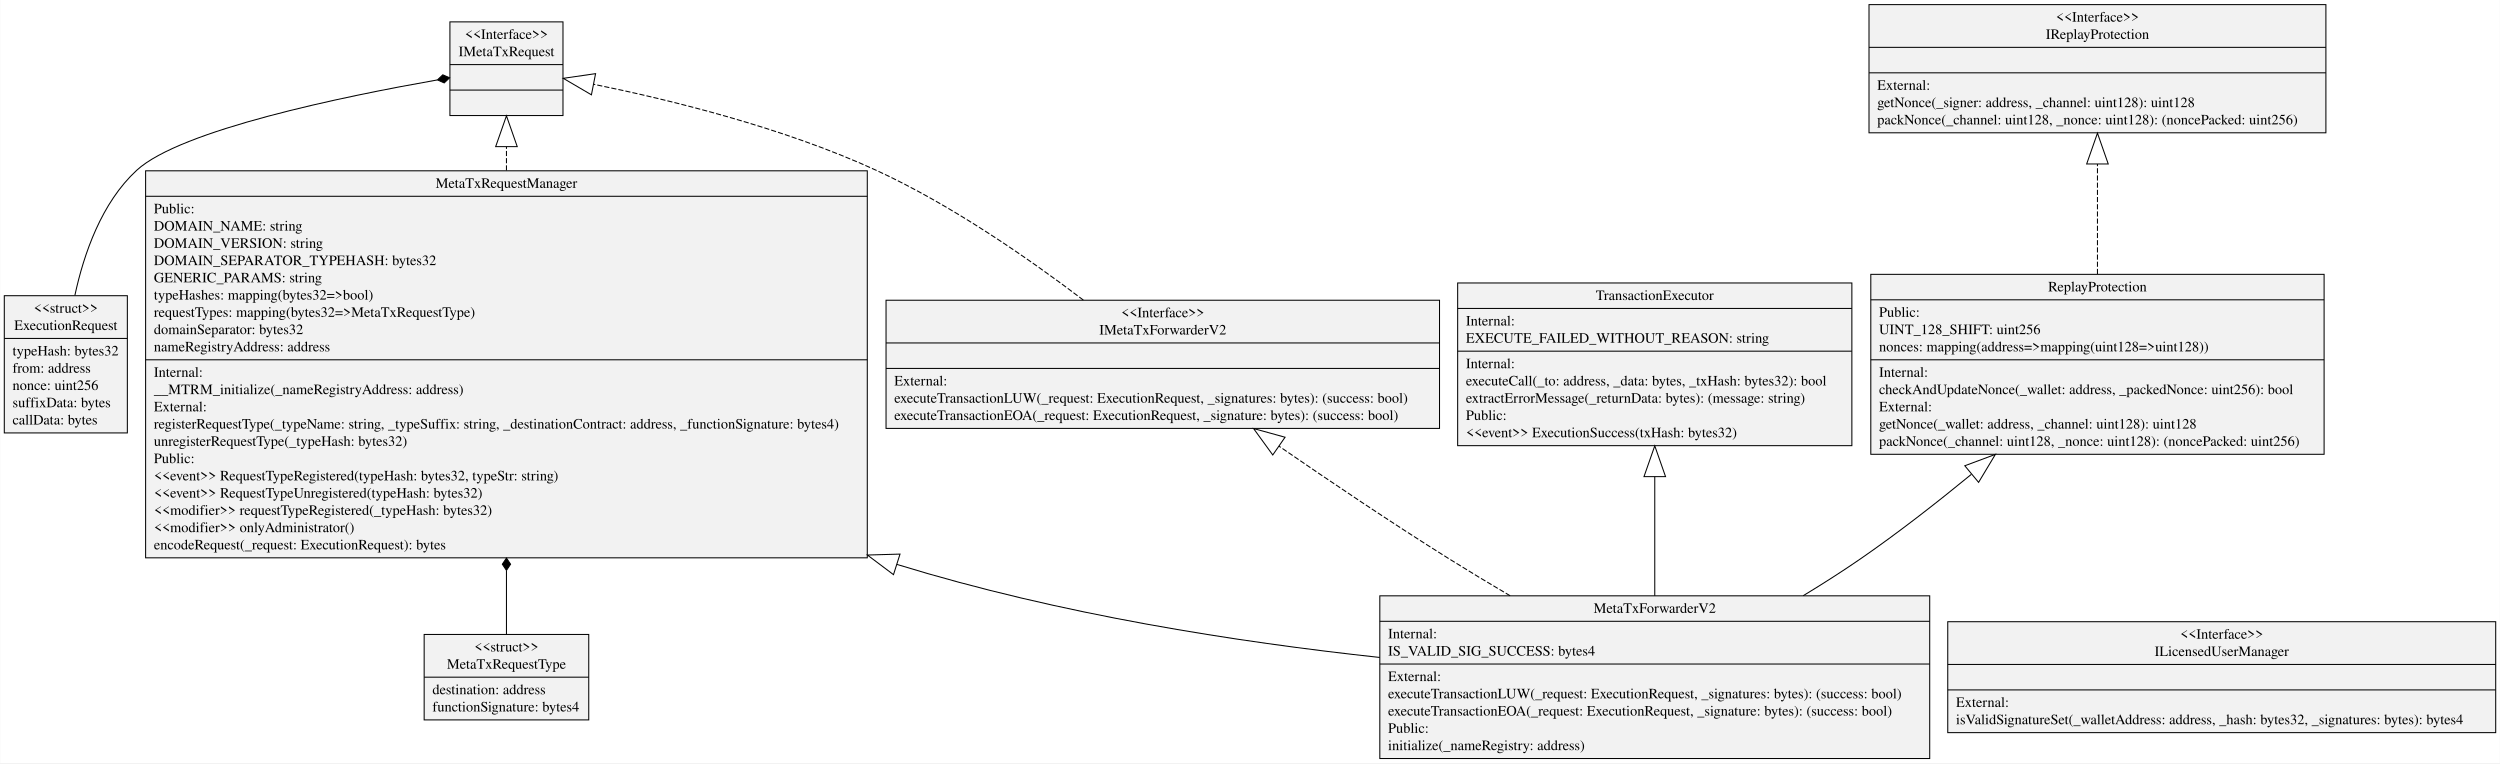
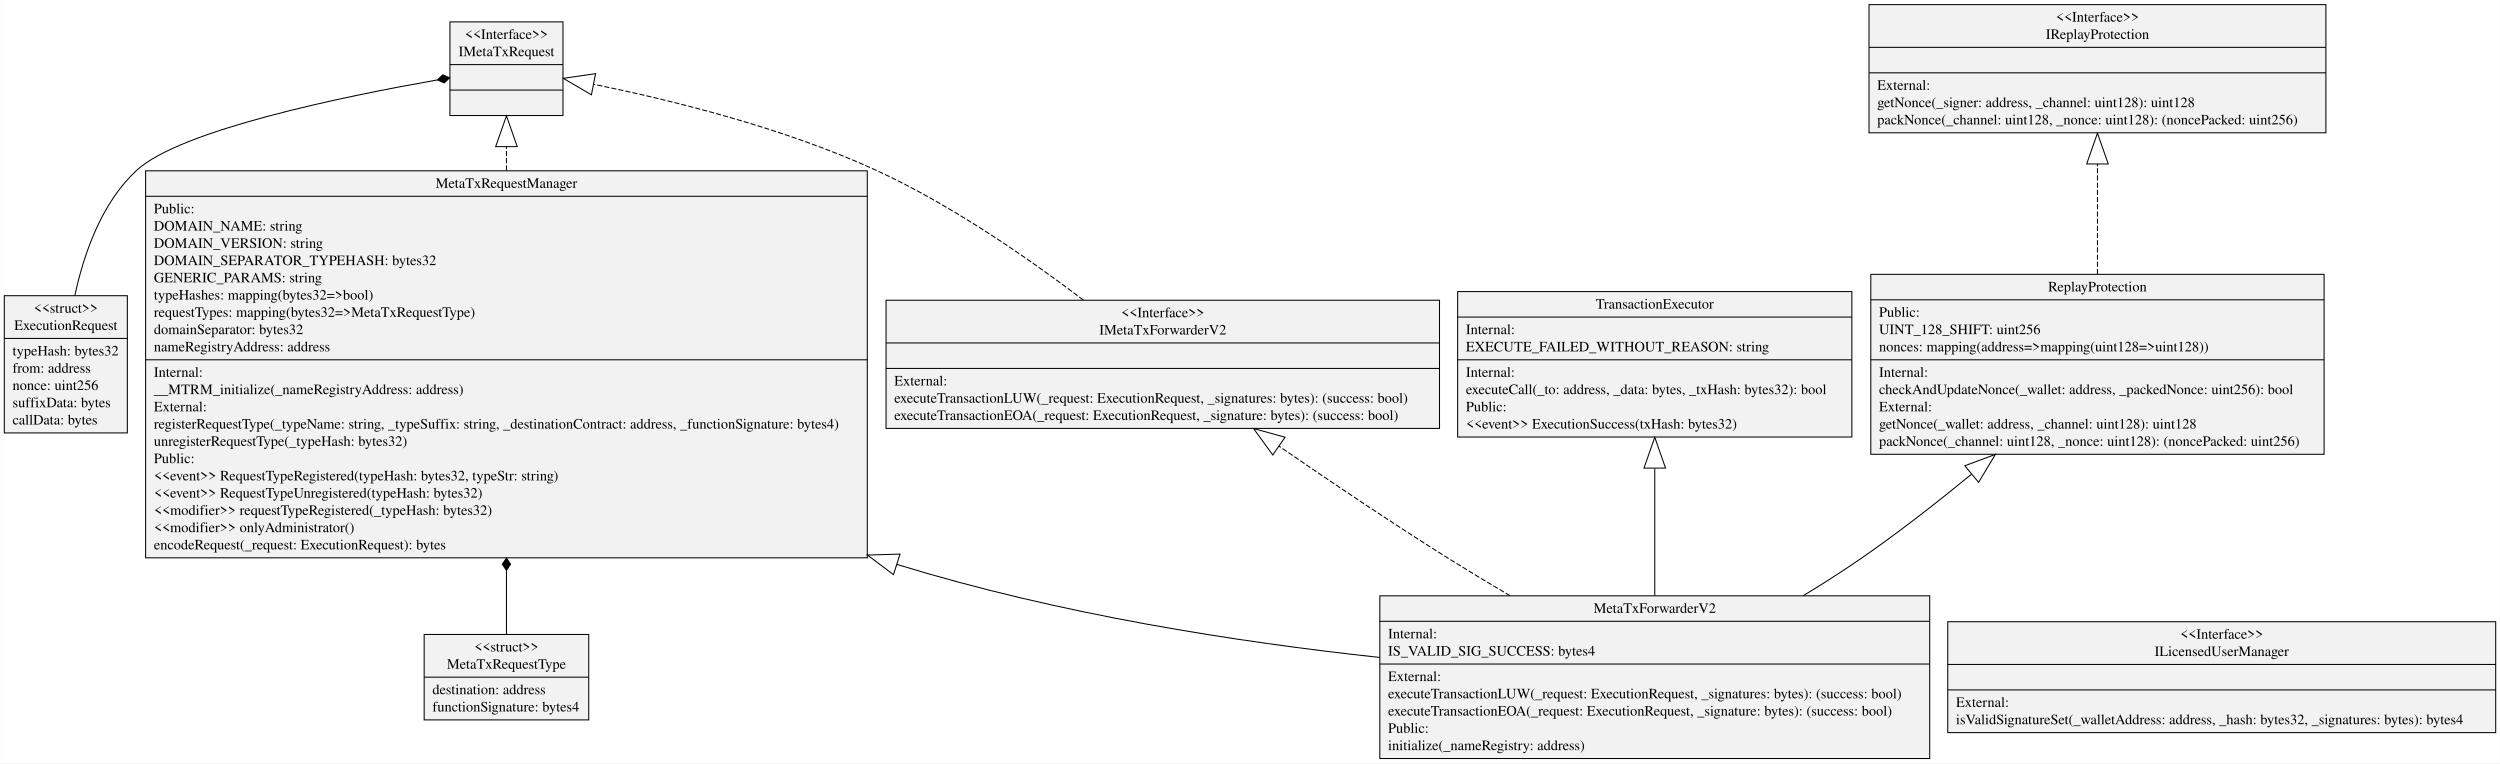
<svg xmlns="http://www.w3.org/2000/svg" width="2434pt" height="743pt" viewBox="0.00 0.00 2433.65 743.00">
  <g id="graph0" class="graph" transform="scale(1 1) rotate(0) translate(4 739)">
    <polygon fill="#ffffff" stroke="transparent" points="-4,4 -4,-739 2429.65,-739 2429.65,4 -4,4" />
    <g id="node1" class="node">
      <polygon fill="#f2f2f2" stroke="#000000" points="858.467,-321.9 858.467,-446.7 1397.344,-446.7 1397.344,-321.9 858.467,-321.9" />
      <text text-anchor="middle" x="1127.906" y="-430.1" font-family="Times,serif" font-size="14.00" fill="#000000">&lt;&lt;Interface&gt;&gt;</text>
      <text text-anchor="middle" x="1127.906" y="-413.3" font-family="Times,serif" font-size="14.00" fill="#000000">IMetaTxForwarderV2</text>
      <polyline fill="none" stroke="#000000" points="858.467,-405.1 1397.344,-405.1 " />
      <text text-anchor="middle" x="1127.906" y="-388.5" font-family="Times,serif" font-size="14.00" fill="#000000"> </text>
      <polyline fill="none" stroke="#000000" points="858.467,-380.3 1397.344,-380.3 " />
      <text text-anchor="start" x="866.467" y="-363.7" font-family="Times,serif" font-size="14.00" fill="#000000">External:</text>
      <text text-anchor="start" x="866.467" y="-346.9" font-family="Times,serif" font-size="14.00" fill="#000000">     executeTransactionLUW(_request: ExecutionRequest, _signatures: bytes): (success: bool)</text>
      <text text-anchor="start" x="866.467" y="-330.1" font-family="Times,serif" font-size="14.00" fill="#000000">     executeTransactionEOA(_request: ExecutionRequest, _signature: bytes): (success: bool)</text>
    </g>
    <g id="node2" class="node">
      <polygon fill="#f2f2f2" stroke="#000000" points="433.866,-626.5 433.866,-717.7 543.945,-717.7 543.945,-626.5 433.866,-626.5" />
      <text text-anchor="middle" x="488.906" y="-701.1" font-family="Times,serif" font-size="14.00" fill="#000000">&lt;&lt;Interface&gt;&gt;</text>
      <text text-anchor="middle" x="488.906" y="-684.3" font-family="Times,serif" font-size="14.00" fill="#000000">IMetaTxRequest</text>
      <polyline fill="none" stroke="#000000" points="433.866,-676.1 543.945,-676.1 " />
      <text text-anchor="middle" x="488.906" y="-659.5" font-family="Times,serif" font-size="14.00" fill="#000000"> </text>
      <polyline fill="none" stroke="#000000" points="433.866,-651.3 543.945,-651.3 " />
      <text text-anchor="middle" x="488.906" y="-634.7" font-family="Times,serif" font-size="14.00" fill="#000000"> </text>
    </g>
    <g id="edge3" class="edge">
      <path fill="none" stroke="#000000" stroke-dasharray="5,2" d="M1050.573,-446.848C996.753,-487.742 921.827,-539.612 848.906,-573.2 759.146,-614.544 648.607,-641.722 573.879,-656.942" />
      <polygon fill="none" stroke="#000000" points="571.639,-646.681 544.21,-662.74 575.667,-667.292 571.639,-646.681" />
    </g>
    <g id="node3" class="node">
      <polygon fill="#f2f2f2" stroke="#000000" points="0,-317.5 0,-451.1 119.811,-451.1 119.811,-317.5 0,-317.5" />
      <text text-anchor="middle" x="59.906" y="-434.5" font-family="Times,serif" font-size="14.00" fill="#000000">&lt;&lt;struct&gt;&gt;</text>
      <text text-anchor="middle" x="59.906" y="-417.7" font-family="Times,serif" font-size="14.00" fill="#000000">ExecutionRequest</text>
      <polyline fill="none" stroke="#000000" points="0,-409.5 119.811,-409.5 " />
      <text text-anchor="start" x="8" y="-392.9" font-family="Times,serif" font-size="14.00" fill="#000000">typeHash: bytes32</text>
      <text text-anchor="start" x="8" y="-376.1" font-family="Times,serif" font-size="14.00" fill="#000000">from: address</text>
      <text text-anchor="start" x="8" y="-359.3" font-family="Times,serif" font-size="14.00" fill="#000000">nonce: uint256</text>
      <text text-anchor="start" x="8" y="-342.5" font-family="Times,serif" font-size="14.00" fill="#000000">suffixData: bytes</text>
      <text text-anchor="start" x="8" y="-325.7" font-family="Times,serif" font-size="14.00" fill="#000000">callData: bytes</text>
    </g>
    <g id="edge1" class="edge">
      <path fill="none" stroke="#000000" d="M68.731,-451.431C77.46,-491.982 94.75,-541.74 128.906,-573.2 171.452,-612.388 329.668,-645.007 421.58,-661.168" />
      <polygon fill="#000000" stroke="#000000" points="421.719,-661.192 428.315,-658.277 433.542,-663.244 426.947,-666.159 421.719,-661.192" />
    </g>
    <g id="node4" class="node">
      <polygon fill="#f2f2f2" stroke="#000000" points="1892.161,-25.7 1892.161,-133.7 2425.65,-133.7 2425.65,-25.7 1892.161,-25.7" />
      <text text-anchor="middle" x="2158.906" y="-117.1" font-family="Times,serif" font-size="14.00" fill="#000000">&lt;&lt;Interface&gt;&gt;</text>
      <text text-anchor="middle" x="2158.906" y="-100.3" font-family="Times,serif" font-size="14.00" fill="#000000">ILicensedUserManager</text>
      <polyline fill="none" stroke="#000000" points="1892.161,-92.1 2425.65,-92.1 " />
      <text text-anchor="middle" x="2158.906" y="-75.5" font-family="Times,serif" font-size="14.00" fill="#000000"> </text>
      <polyline fill="none" stroke="#000000" points="1892.161,-67.3 2425.65,-67.3 " />
      <text text-anchor="start" x="1900.161" y="-50.7" font-family="Times,serif" font-size="14.00" fill="#000000">External:</text>
      <text text-anchor="start" x="1900.161" y="-33.9" font-family="Times,serif" font-size="14.00" fill="#000000">     isValidSignatureSet(_walletAddress: address, _hash: bytes32, _signatures: bytes): bytes4</text>
    </g>
    <g id="node5" class="node">
      <polygon fill="#f2f2f2" stroke="#000000" points="1339.217,-.5 1339.217,-158.9 1874.594,-158.9 1874.594,-.5 1339.217,-.5" />
      <text text-anchor="middle" x="1606.906" y="-142.3" font-family="Times,serif" font-size="14.00" fill="#000000">MetaTxForwarderV2</text>
      <polyline fill="none" stroke="#000000" points="1339.217,-134.1 1874.594,-134.1 " />
      <text text-anchor="start" x="1347.217" y="-117.5" font-family="Times,serif" font-size="14.00" fill="#000000">Internal:</text>
      <text text-anchor="start" x="1347.217" y="-100.7" font-family="Times,serif" font-size="14.00" fill="#000000">   IS_VALID_SIG_SUCCESS: bytes4</text>
      <polyline fill="none" stroke="#000000" points="1339.217,-92.5 1874.594,-92.5 " />
      <text text-anchor="start" x="1347.217" y="-75.9" font-family="Times,serif" font-size="14.00" fill="#000000">External:</text>
      <text text-anchor="start" x="1347.217" y="-59.1" font-family="Times,serif" font-size="14.00" fill="#000000">    executeTransactionLUW(_request: ExecutionRequest, _signatures: bytes): (success: bool)</text>
      <text text-anchor="start" x="1347.217" y="-42.3" font-family="Times,serif" font-size="14.00" fill="#000000">    executeTransactionEOA(_request: ExecutionRequest, _signature: bytes): (success: bool)</text>
      <text text-anchor="start" x="1347.217" y="-25.5" font-family="Times,serif" font-size="14.00" fill="#000000">Public:</text>
      <text text-anchor="start" x="1347.217" y="-8.7" font-family="Times,serif" font-size="14.00" fill="#000000">    initialize(_nameRegistry: address)</text>
    </g>
    <g id="edge4" class="edge">
      <path fill="none" stroke="#000000" stroke-dasharray="5,2" d="M1466.082,-158.98C1445.745,-170.943 1425.185,-183.324 1405.906,-195.4 1350.824,-229.9 1291.046,-270.139 1241.087,-304.591" />
      <polygon fill="none" stroke="#000000" points="1234.985,-296.045 1216.305,-321.76 1246.945,-313.307 1234.985,-296.045" />
    </g>
    <g id="node6" class="node">
      <polygon fill="#f2f2f2" stroke="#000000" points="137.598,-195.9 137.598,-572.7 840.213,-572.7 840.213,-195.9 137.598,-195.9" />
      <text text-anchor="middle" x="488.906" y="-556.1" font-family="Times,serif" font-size="14.00" fill="#000000">MetaTxRequestManager</text>
      <polyline fill="none" stroke="#000000" points="137.598,-547.9 840.213,-547.9 " />
      <text text-anchor="start" x="145.598" y="-531.3" font-family="Times,serif" font-size="14.00" fill="#000000">Public:</text>
      <text text-anchor="start" x="145.598" y="-514.5" font-family="Times,serif" font-size="14.00" fill="#000000">   DOMAIN_NAME: string</text>
      <text text-anchor="start" x="145.598" y="-497.7" font-family="Times,serif" font-size="14.00" fill="#000000">   DOMAIN_VERSION: string</text>
      <text text-anchor="start" x="145.598" y="-480.9" font-family="Times,serif" font-size="14.00" fill="#000000">   DOMAIN_SEPARATOR_TYPEHASH: bytes32</text>
      <text text-anchor="start" x="145.598" y="-464.1" font-family="Times,serif" font-size="14.00" fill="#000000">   GENERIC_PARAMS: string</text>
      <text text-anchor="start" x="145.598" y="-447.3" font-family="Times,serif" font-size="14.00" fill="#000000">   typeHashes: mapping(bytes32=&gt;bool)</text>
      <text text-anchor="start" x="145.598" y="-430.5" font-family="Times,serif" font-size="14.00" fill="#000000">   requestTypes: mapping(bytes32=&gt;MetaTxRequestType)</text>
      <text text-anchor="start" x="145.598" y="-413.7" font-family="Times,serif" font-size="14.00" fill="#000000">   domainSeparator: bytes32</text>
      <text text-anchor="start" x="145.598" y="-396.9" font-family="Times,serif" font-size="14.00" fill="#000000">   nameRegistryAddress: address</text>
      <polyline fill="none" stroke="#000000" points="137.598,-388.7 840.213,-388.7 " />
      <text text-anchor="start" x="145.598" y="-372.1" font-family="Times,serif" font-size="14.00" fill="#000000">Internal:</text>
      <text text-anchor="start" x="145.598" y="-355.3" font-family="Times,serif" font-size="14.00" fill="#000000">    __MTRM_initialize(_nameRegistryAddress: address)</text>
      <text text-anchor="start" x="145.598" y="-338.5" font-family="Times,serif" font-size="14.00" fill="#000000">External:</text>
      <text text-anchor="start" x="145.598" y="-321.7" font-family="Times,serif" font-size="14.00" fill="#000000">    registerRequestType(_typeName: string, _typeSuffix: string, _destinationContract: address, _functionSignature: bytes4)</text>
      <text text-anchor="start" x="145.598" y="-304.9" font-family="Times,serif" font-size="14.00" fill="#000000">    unregisterRequestType(_typeHash: bytes32)</text>
      <text text-anchor="start" x="145.598" y="-288.1" font-family="Times,serif" font-size="14.00" fill="#000000">Public:</text>
      <text text-anchor="start" x="145.598" y="-271.3" font-family="Times,serif" font-size="14.00" fill="#000000">    &lt;&lt;event&gt;&gt; RequestTypeRegistered(typeHash: bytes32, typeStr: string)</text>
      <text text-anchor="start" x="145.598" y="-254.5" font-family="Times,serif" font-size="14.00" fill="#000000">    &lt;&lt;event&gt;&gt; RequestTypeUnregistered(typeHash: bytes32)</text>
      <text text-anchor="start" x="145.598" y="-237.7" font-family="Times,serif" font-size="14.00" fill="#000000">    &lt;&lt;modifier&gt;&gt; requestTypeRegistered(_typeHash: bytes32)</text>
      <text text-anchor="start" x="145.598" y="-220.9" font-family="Times,serif" font-size="14.00" fill="#000000">    &lt;&lt;modifier&gt;&gt; onlyAdministrator()</text>
      <text text-anchor="start" x="145.598" y="-204.1" font-family="Times,serif" font-size="14.00" fill="#000000">    encodeRequest(_request: ExecutionRequest): bytes</text>
    </g>
    <g id="edge7" class="edge">
      <path fill="none" stroke="#000000" d="M1339.153,-98.903C1200.338,-113.916 1028.565,-140.395 868.926,-189.522" />
      <polygon fill="none" stroke="#000000" points="865.721,-179.523 840.312,-198.618 872.083,-199.536 865.721,-179.523" />
    </g>
    <g id="node8" class="node">
-       <polygon fill="#f2f2f2" stroke="#000000" points="1415.005,-305.1 1415.005,-463.5 1798.806,-463.5 1798.806,-305.1 1415.005,-305.1" />
-       <text text-anchor="middle" x="1606.906" y="-446.9" font-family="Times,serif" font-size="14.00" fill="#000000">TransactionExecutor</text>
-       <polyline fill="none" stroke="#000000" points="1415.005,-438.7 1798.806,-438.7 " />
-       <text text-anchor="start" x="1423.005" y="-422.1" font-family="Times,serif" font-size="14.00" fill="#000000">Internal:</text>
-       <text text-anchor="start" x="1423.005" y="-405.3" font-family="Times,serif" font-size="14.00" fill="#000000">   EXECUTE_FAILED_WITHOUT_REASON: string</text>
-       <polyline fill="none" stroke="#000000" points="1415.005,-397.1 1798.806,-397.1 " />
-       <text text-anchor="start" x="1423.005" y="-380.5" font-family="Times,serif" font-size="14.00" fill="#000000">Internal:</text>
-       <text text-anchor="start" x="1423.005" y="-363.7" font-family="Times,serif" font-size="14.00" fill="#000000">    executeCall(_to: address, _data: bytes, _txHash: bytes32): bool</text>
-       <text text-anchor="start" x="1423.005" y="-346.9" font-family="Times,serif" font-size="14.00" fill="#000000">    extractErrorMessage(_returnData: bytes): (message: string)</text>
-       <text text-anchor="start" x="1423.005" y="-330.1" font-family="Times,serif" font-size="14.00" fill="#000000">Public:</text>
-       <text text-anchor="start" x="1423.005" y="-313.3" font-family="Times,serif" font-size="14.00" fill="#000000">    &lt;&lt;event&gt;&gt; ExecutionSuccess(txHash: bytes32)</text>
+       <polygon fill="#f2f2f2" stroke="#000000" points="1415.005,-313.5 1415.005,-455.1 1798.806,-455.1 1798.806,-313.5 1415.005,-313.5" />
+       <text text-anchor="middle" x="1606.906" y="-438.5" font-family="Times,serif" font-size="14.00" fill="#000000">TransactionExecutor</text>
+       <polyline fill="none" stroke="#000000" points="1415.005,-430.3 1798.806,-430.3 " />
+       <text text-anchor="start" x="1423.005" y="-413.7" font-family="Times,serif" font-size="14.00" fill="#000000">Internal:</text>
+       <text text-anchor="start" x="1423.005" y="-396.9" font-family="Times,serif" font-size="14.00" fill="#000000">   EXECUTE_FAILED_WITHOUT_REASON: string</text>
+       <polyline fill="none" stroke="#000000" points="1415.005,-388.7 1798.806,-388.7 " />
+       <text text-anchor="start" x="1423.005" y="-372.1" font-family="Times,serif" font-size="14.00" fill="#000000">Internal:</text>
+       <text text-anchor="start" x="1423.005" y="-355.3" font-family="Times,serif" font-size="14.00" fill="#000000">    executeCall(_to: address, _data: bytes, _txHash: bytes32): bool</text>
+       <text text-anchor="start" x="1423.005" y="-338.5" font-family="Times,serif" font-size="14.00" fill="#000000">Public:</text>
+       <text text-anchor="start" x="1423.005" y="-321.7" font-family="Times,serif" font-size="14.00" fill="#000000">    &lt;&lt;event&gt;&gt; ExecutionSuccess(txHash: bytes32)</text>
    </g>
    <g id="edge5" class="edge">
-       <path fill="none" stroke="#000000" d="M1606.906,-158.935C1606.906,-194.315 1606.906,-236.59 1606.906,-274.916" />
-       <polygon fill="none" stroke="#000000" points="1596.406,-274.933 1606.906,-304.933 1617.406,-274.933 1596.406,-274.933" />
+       <path fill="none" stroke="#000000" d="M1606.906,-158.935C1606.906,-196.815 1606.906,-242.598 1606.906,-282.977" />
+       <polygon fill="none" stroke="#000000" points="1596.406,-283.262 1606.906,-313.262 1617.406,-283.262 1596.406,-283.262" />
    </g>
    <g id="node10" class="node">
      <polygon fill="#f2f2f2" stroke="#000000" points="1817.239,-296.7 1817.239,-471.9 2258.572,-471.9 2258.572,-296.7 1817.239,-296.7" />
      <text text-anchor="middle" x="2037.906" y="-455.3" font-family="Times,serif" font-size="14.00" fill="#000000">ReplayProtection</text>
      <polyline fill="none" stroke="#000000" points="1817.239,-447.1 2258.572,-447.1 " />
      <text text-anchor="start" x="1825.239" y="-430.5" font-family="Times,serif" font-size="14.00" fill="#000000">Public:</text>
      <text text-anchor="start" x="1825.239" y="-413.7" font-family="Times,serif" font-size="14.00" fill="#000000">   UINT_128_SHIFT: uint256</text>
      <text text-anchor="start" x="1825.239" y="-396.9" font-family="Times,serif" font-size="14.00" fill="#000000">   nonces: mapping(address=&gt;mapping(uint128=&gt;uint128))</text>
      <polyline fill="none" stroke="#000000" points="1817.239,-388.7 2258.572,-388.7 " />
      <text text-anchor="start" x="1825.239" y="-372.1" font-family="Times,serif" font-size="14.00" fill="#000000">Internal:</text>
      <text text-anchor="start" x="1825.239" y="-355.3" font-family="Times,serif" font-size="14.00" fill="#000000">    checkAndUpdateNonce(_wallet: address, _packedNonce: uint256): bool</text>
      <text text-anchor="start" x="1825.239" y="-338.5" font-family="Times,serif" font-size="14.00" fill="#000000">External:</text>
      <text text-anchor="start" x="1825.239" y="-321.7" font-family="Times,serif" font-size="14.00" fill="#000000">    getNonce(_wallet: address, _channel: uint128): uint128</text>
      <text text-anchor="start" x="1825.239" y="-304.9" font-family="Times,serif" font-size="14.00" fill="#000000">    packNonce(_channel: uint128, _nonce: uint128): (noncePacked: uint256)</text>
    </g>
    <g id="edge6" class="edge">
      <path fill="none" stroke="#000000" d="M1751.444,-159.031C1770.739,-170.738 1790.022,-183.035 1807.906,-195.4 1843.905,-220.291 1881.26,-249.389 1915.134,-277.187" />
      <polygon fill="none" stroke="#000000" points="1908.755,-285.538 1938.539,-296.635 1922.176,-269.386 1908.755,-285.538" />
    </g>
    <g id="edge8" class="edge">
      <path fill="none" stroke="#000000" stroke-dasharray="5,2" d="M488.906,-573.056C488.906,-580.975 488.906,-588.694 488.906,-596.101" />
      <polygon fill="none" stroke="#000000" points="478.406,-596.239 488.906,-626.239 499.406,-596.239 478.406,-596.239" />
    </g>
    <g id="node7" class="node">
      <polygon fill="#f2f2f2" stroke="#000000" points="408.781,-38.1 408.781,-121.3 569.031,-121.3 569.031,-38.1 408.781,-38.1" />
      <text text-anchor="middle" x="488.906" y="-104.7" font-family="Times,serif" font-size="14.00" fill="#000000">&lt;&lt;struct&gt;&gt;</text>
      <text text-anchor="middle" x="488.906" y="-87.9" font-family="Times,serif" font-size="14.00" fill="#000000">MetaTxRequestType</text>
      <polyline fill="none" stroke="#000000" points="408.781,-79.7 569.031,-79.7 " />
      <text text-anchor="start" x="416.781" y="-63.1" font-family="Times,serif" font-size="14.00" fill="#000000">destination: address</text>
      <text text-anchor="start" x="416.781" y="-46.3" font-family="Times,serif" font-size="14.00" fill="#000000">functionSignature: bytes4</text>
    </g>
    <g id="edge2" class="edge">
      <path fill="none" stroke="#000000" d="M488.906,-121.415C488.906,-138.758 488.906,-160.253 488.906,-183.423" />
      <polygon fill="#000000" stroke="#000000" points="488.906,-183.679 492.906,-189.679 488.906,-195.679 484.906,-189.679 488.906,-183.679" />
    </g>
    <g id="node9" class="node">
      <polygon fill="#f2f2f2" stroke="#000000" points="1815.489,-609.7 1815.489,-734.5 2260.322,-734.5 2260.322,-609.7 1815.489,-609.7" />
      <text text-anchor="middle" x="2037.906" y="-717.9" font-family="Times,serif" font-size="14.00" fill="#000000">&lt;&lt;Interface&gt;&gt;</text>
      <text text-anchor="middle" x="2037.906" y="-701.1" font-family="Times,serif" font-size="14.00" fill="#000000">IReplayProtection</text>
      <polyline fill="none" stroke="#000000" points="1815.489,-692.9 2260.322,-692.9 " />
      <text text-anchor="middle" x="2037.906" y="-676.3" font-family="Times,serif" font-size="14.00" fill="#000000"> </text>
      <polyline fill="none" stroke="#000000" points="1815.489,-668.1 2260.322,-668.1 " />
      <text text-anchor="start" x="1823.489" y="-651.5" font-family="Times,serif" font-size="14.00" fill="#000000">External:</text>
      <text text-anchor="start" x="1823.489" y="-634.7" font-family="Times,serif" font-size="14.00" fill="#000000">     getNonce(_signer: address, _channel: uint128): uint128</text>
      <text text-anchor="start" x="1823.489" y="-617.9" font-family="Times,serif" font-size="14.00" fill="#000000">     packNonce(_channel: uint128, _nonce: uint128): (noncePacked: uint256)</text>
    </g>
    <g id="edge9" class="edge">
      <path fill="none" stroke="#000000" stroke-dasharray="5,2" d="M2037.906,-472.213C2037.906,-506.132 2037.906,-544.967 2037.906,-579.331" />
      <polygon fill="none" stroke="#000000" points="2027.406,-579.363 2037.906,-609.363 2048.406,-579.363 2027.406,-579.363" />
    </g>
  </g>
</svg>
